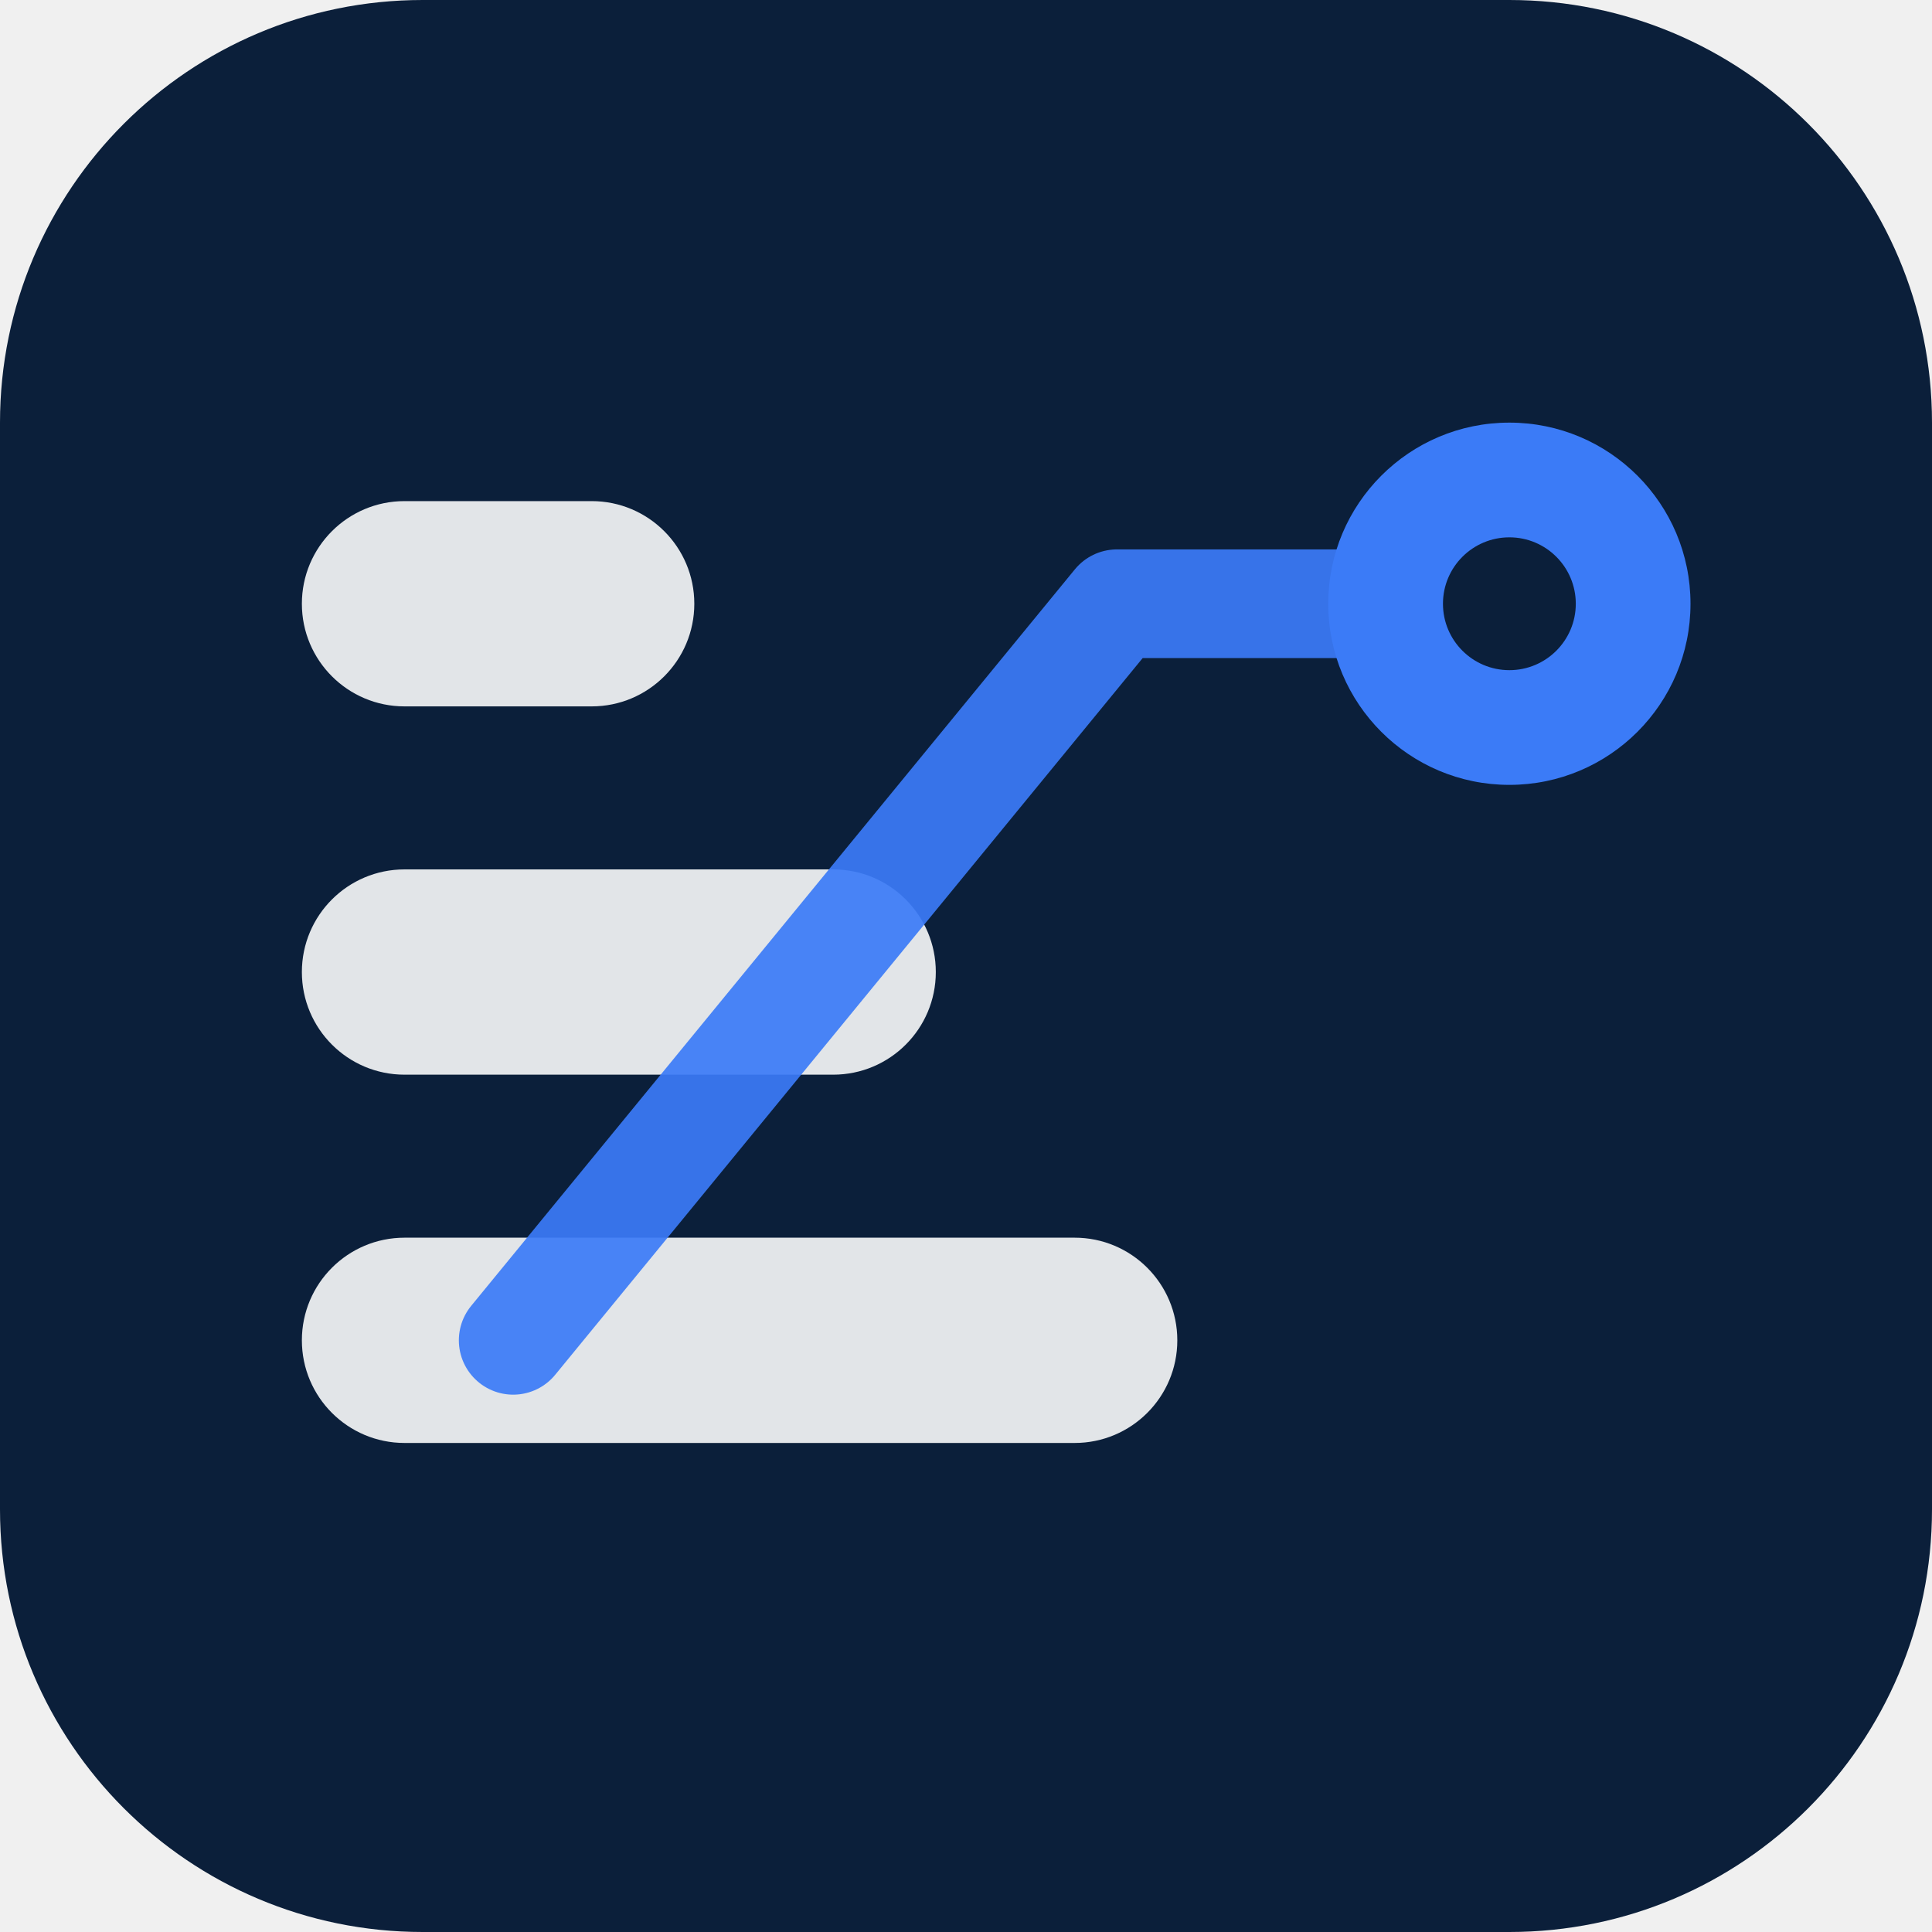
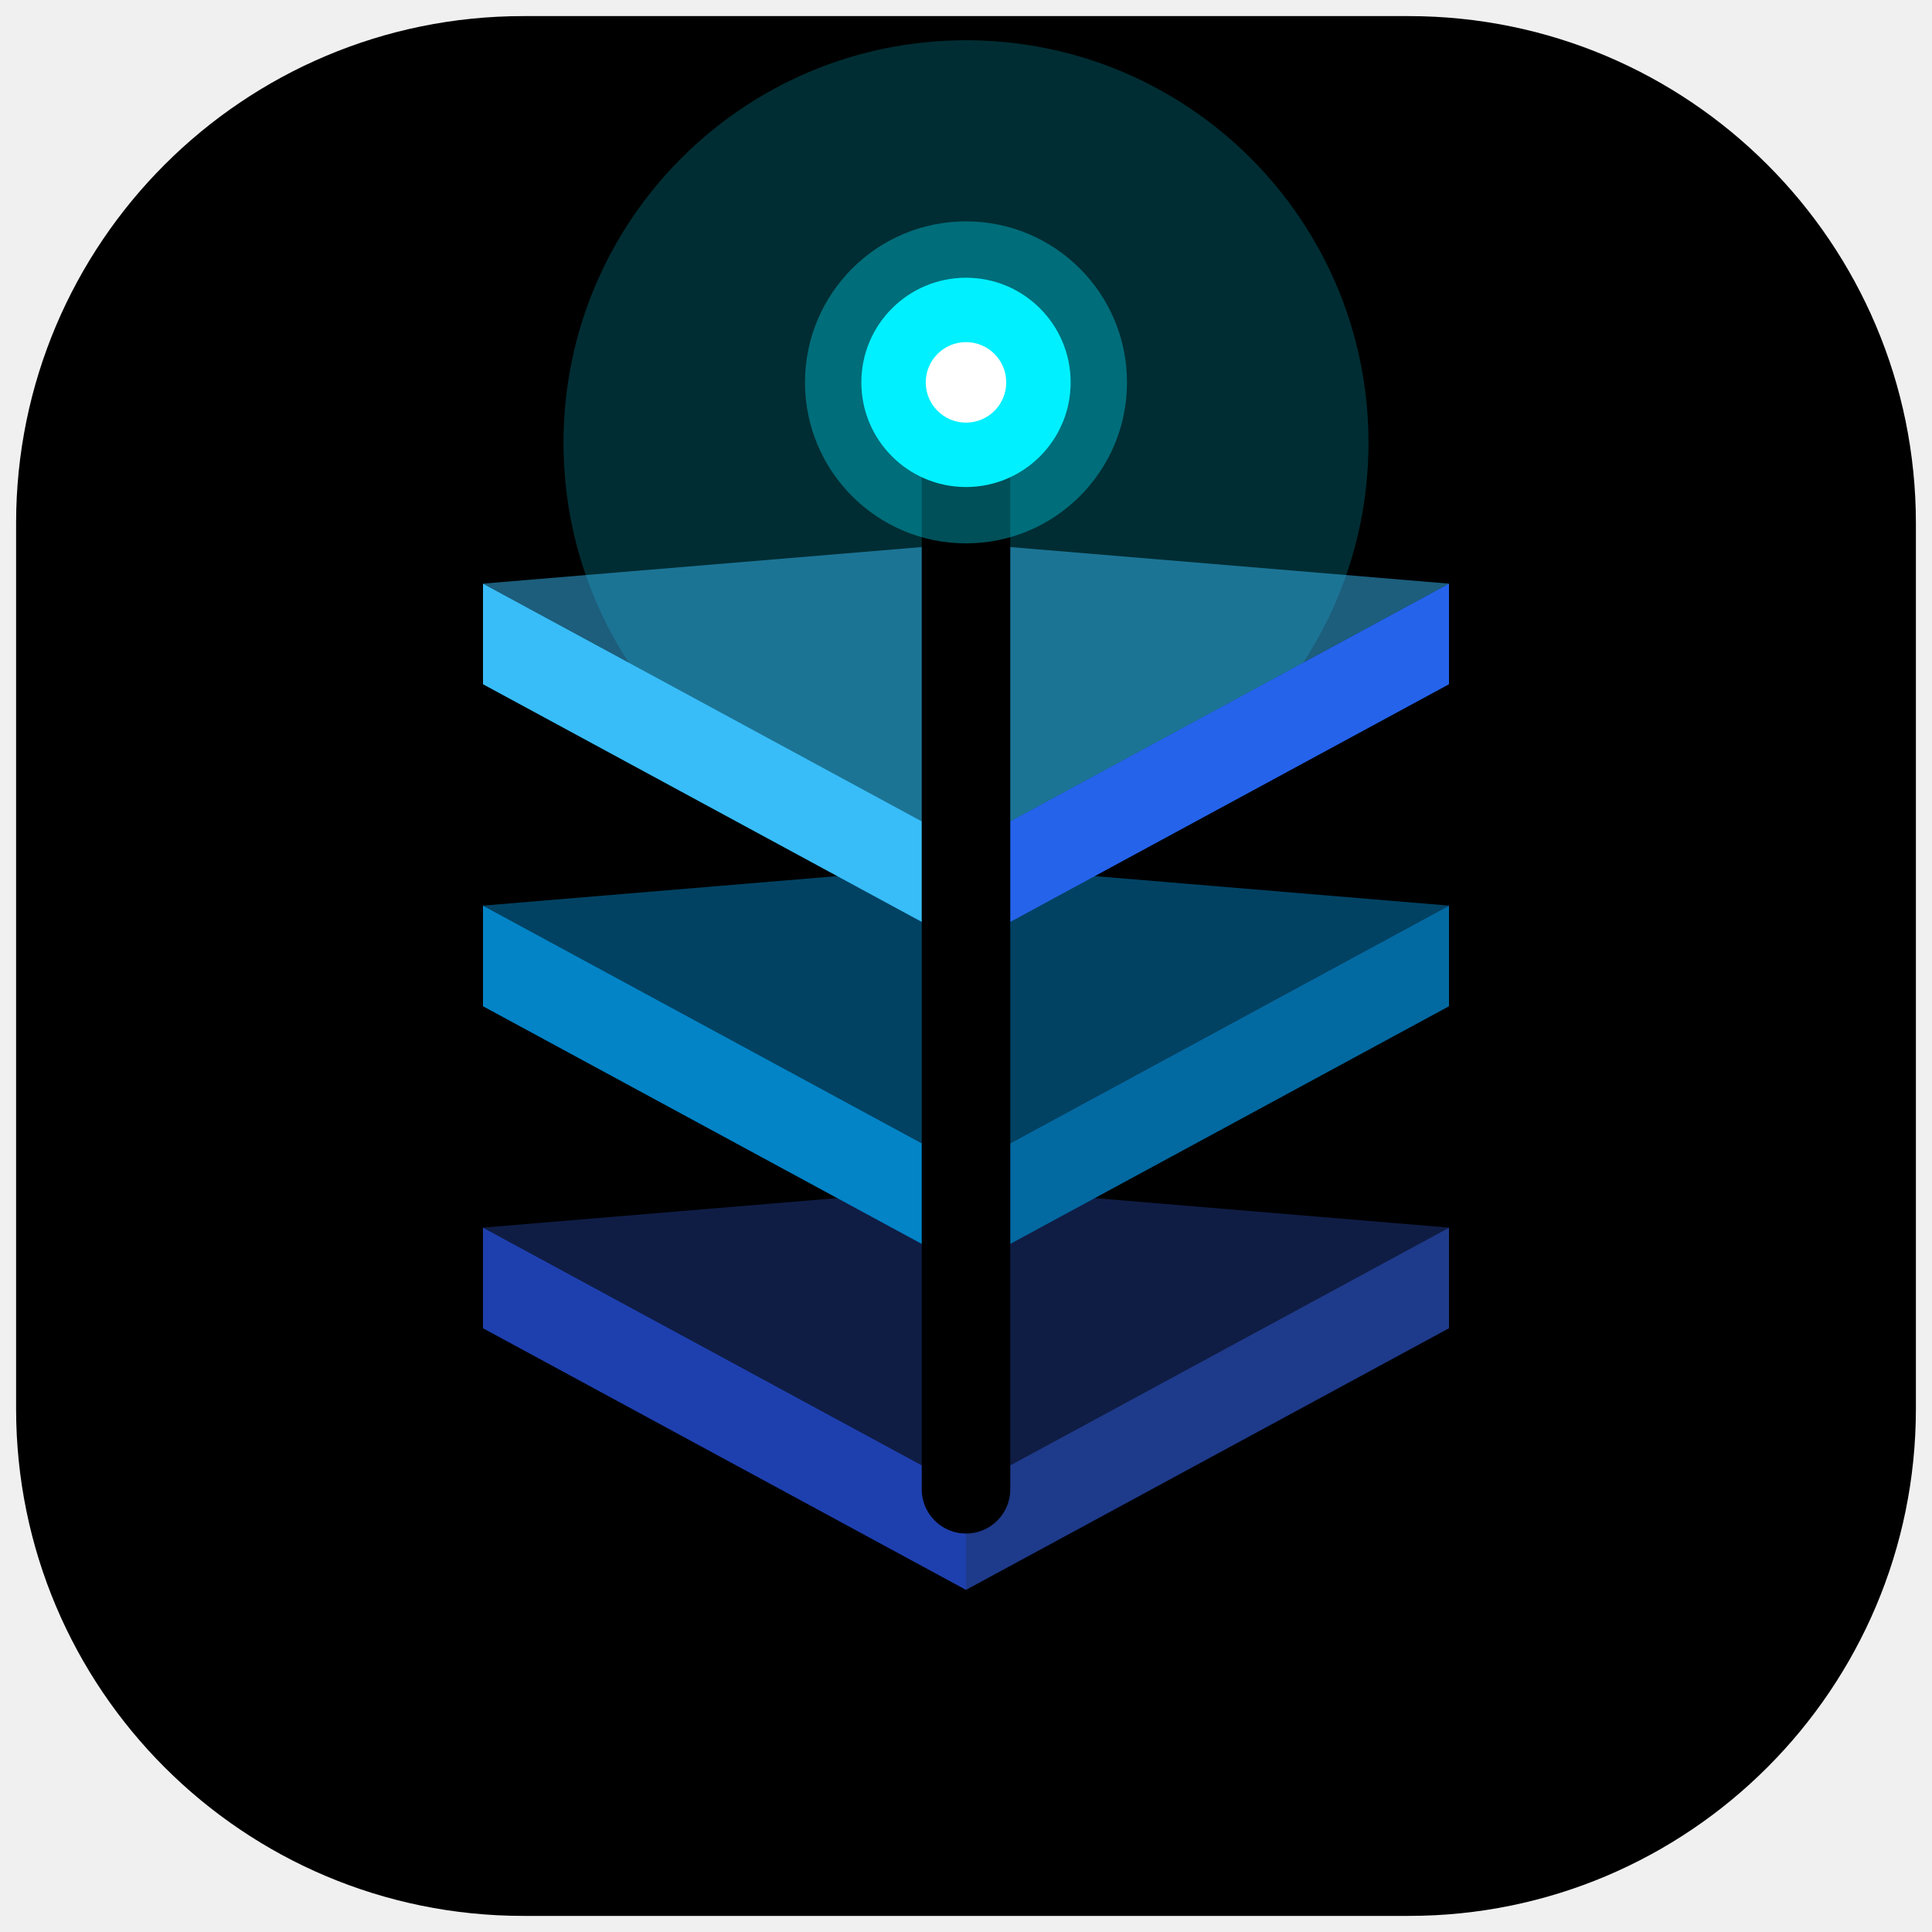
- <svg xmlns="http://www.w3.org/2000/svg" width="32" height="32" viewBox="0 0 32 32" fill="none">
-   <rect width="32" height="32" rx="7" fill="#0B1F3A" />
-   <g fill="#FFFFFF" opacity="0.88">
-     <rect x="5" y="20.5" width="14.5" height="3.4" rx="1.7" />
-     <rect x="5" y="14.4" width="10.5" height="3.4" rx="1.7" />
-     <rect x="5" y="8.3" width="6.5" height="3.4" rx="1.7" />
-   </g>
-   <path d="M8.5 22.2 L13.5 16.1 L18.5 10 L23.5 10" stroke="#3B7BF7" stroke-width="1.8" stroke-linecap="round" stroke-linejoin="round" opacity="0.92" />
-   <circle cx="25" cy="10" r="3" fill="#3B7BF7" />
-   <circle cx="25" cy="10" r="1.1" fill="#0B1F3A" />
+ <svg xmlns="http://www.w3.org/2000/svg" width="64" height="64" viewBox="0 0 48 48" fill="none">
+   <defs>
+     <linearGradient id="tileBg" x1="4" y1="2" x2="44" y2="46" gradientUnits="userSpaceOnUse">
+       <stop offset="0%" stopColor="#0B1C33" />
+       <stop offset="55%" stopColor="#061224" />
+       <stop offset="100%" stopColor="#020812" />
+     </linearGradient>
+     <linearGradient id="tileBorder" x1="0" y1="0" x2="48" y2="48" gradientUnits="userSpaceOnUse">
+       <stop offset="0%" stopColor="#3B82F6" stopOpacity="0.7" />
+       <stop offset="100%" stopColor="#0284C7" stopOpacity="0.4" />
+     </linearGradient>
+     <linearGradient id="axialBeam" x1="24" y1="38" x2="24" y2="8" gradientUnits="userSpaceOnUse">
+       <stop offset="0%" stopColor="#00E5FF" stopOpacity="0.2" />
+       <stop offset="30%" stopColor="#00E5FF" stopOpacity="0.8" />
+       <stop offset="85%" stopColor="#38BDF8" />
+       <stop offset="100%" stopColor="#FFFFFF" />
+     </linearGradient>
+   </defs>
+   <rect x="1" y="1" width="46" height="46" rx="12" fill="url(#tileBg)" stroke="url(#tileBorder)" stroke-width="1.2" />
+   <circle cx="24" cy="11" r="10" fill="#00E5FF" fill-opacity="0.2" />
+   <path d="M12 30.5 L24 37 L24 39.5 L12 33 Z" fill="#1E40AF" />
+   <path d="M24 37 L36 30.5 L36 33 L24 39.5 Z" fill="#1E3A8A" />
+   <path d="M24 29.5 L36 30.5 L24 37 L12 30.5 Z" fill="#1E3A8A" fill-opacity="0.5" />
+   <path d="M12 22.5 L24 29 L24 31.5 L12 25 Z" fill="#0284C7" />
+   <path d="M24 29 L36 22.5 L36 25 L24 31.5 Z" fill="#0369A1" />
+   <path d="M24 21.5 L36 22.5 L24 29 L12 22.5 Z" fill="#0284C7" fill-opacity="0.5" />
+   <path d="M12 14.5 L24 21 L24 23.5 L12 17 Z" fill="#38BDF8" />
+   <path d="M24 21 L36 14.5 L36 17 L24 23.5 Z" fill="#2563EB" />
+   <path d="M24 13.5 L36 14.5 L24 21 L12 14.5 Z" fill="#38BDF8" fill-opacity="0.5" />
+   <line x1="24" y1="37" x2="24" y2="10" stroke="url(#axialBeam)" stroke-width="2.2" stroke-linecap="round" />
+   <circle cx="24" cy="9.5" r="4" fill="#00E5FF" fill-opacity="0.35" />
+   <circle cx="24" cy="9.5" r="2.6" fill="#00F0FF" />
+   <circle cx="24" cy="9.5" r="1" fill="#FFFFFF" />
</svg>
